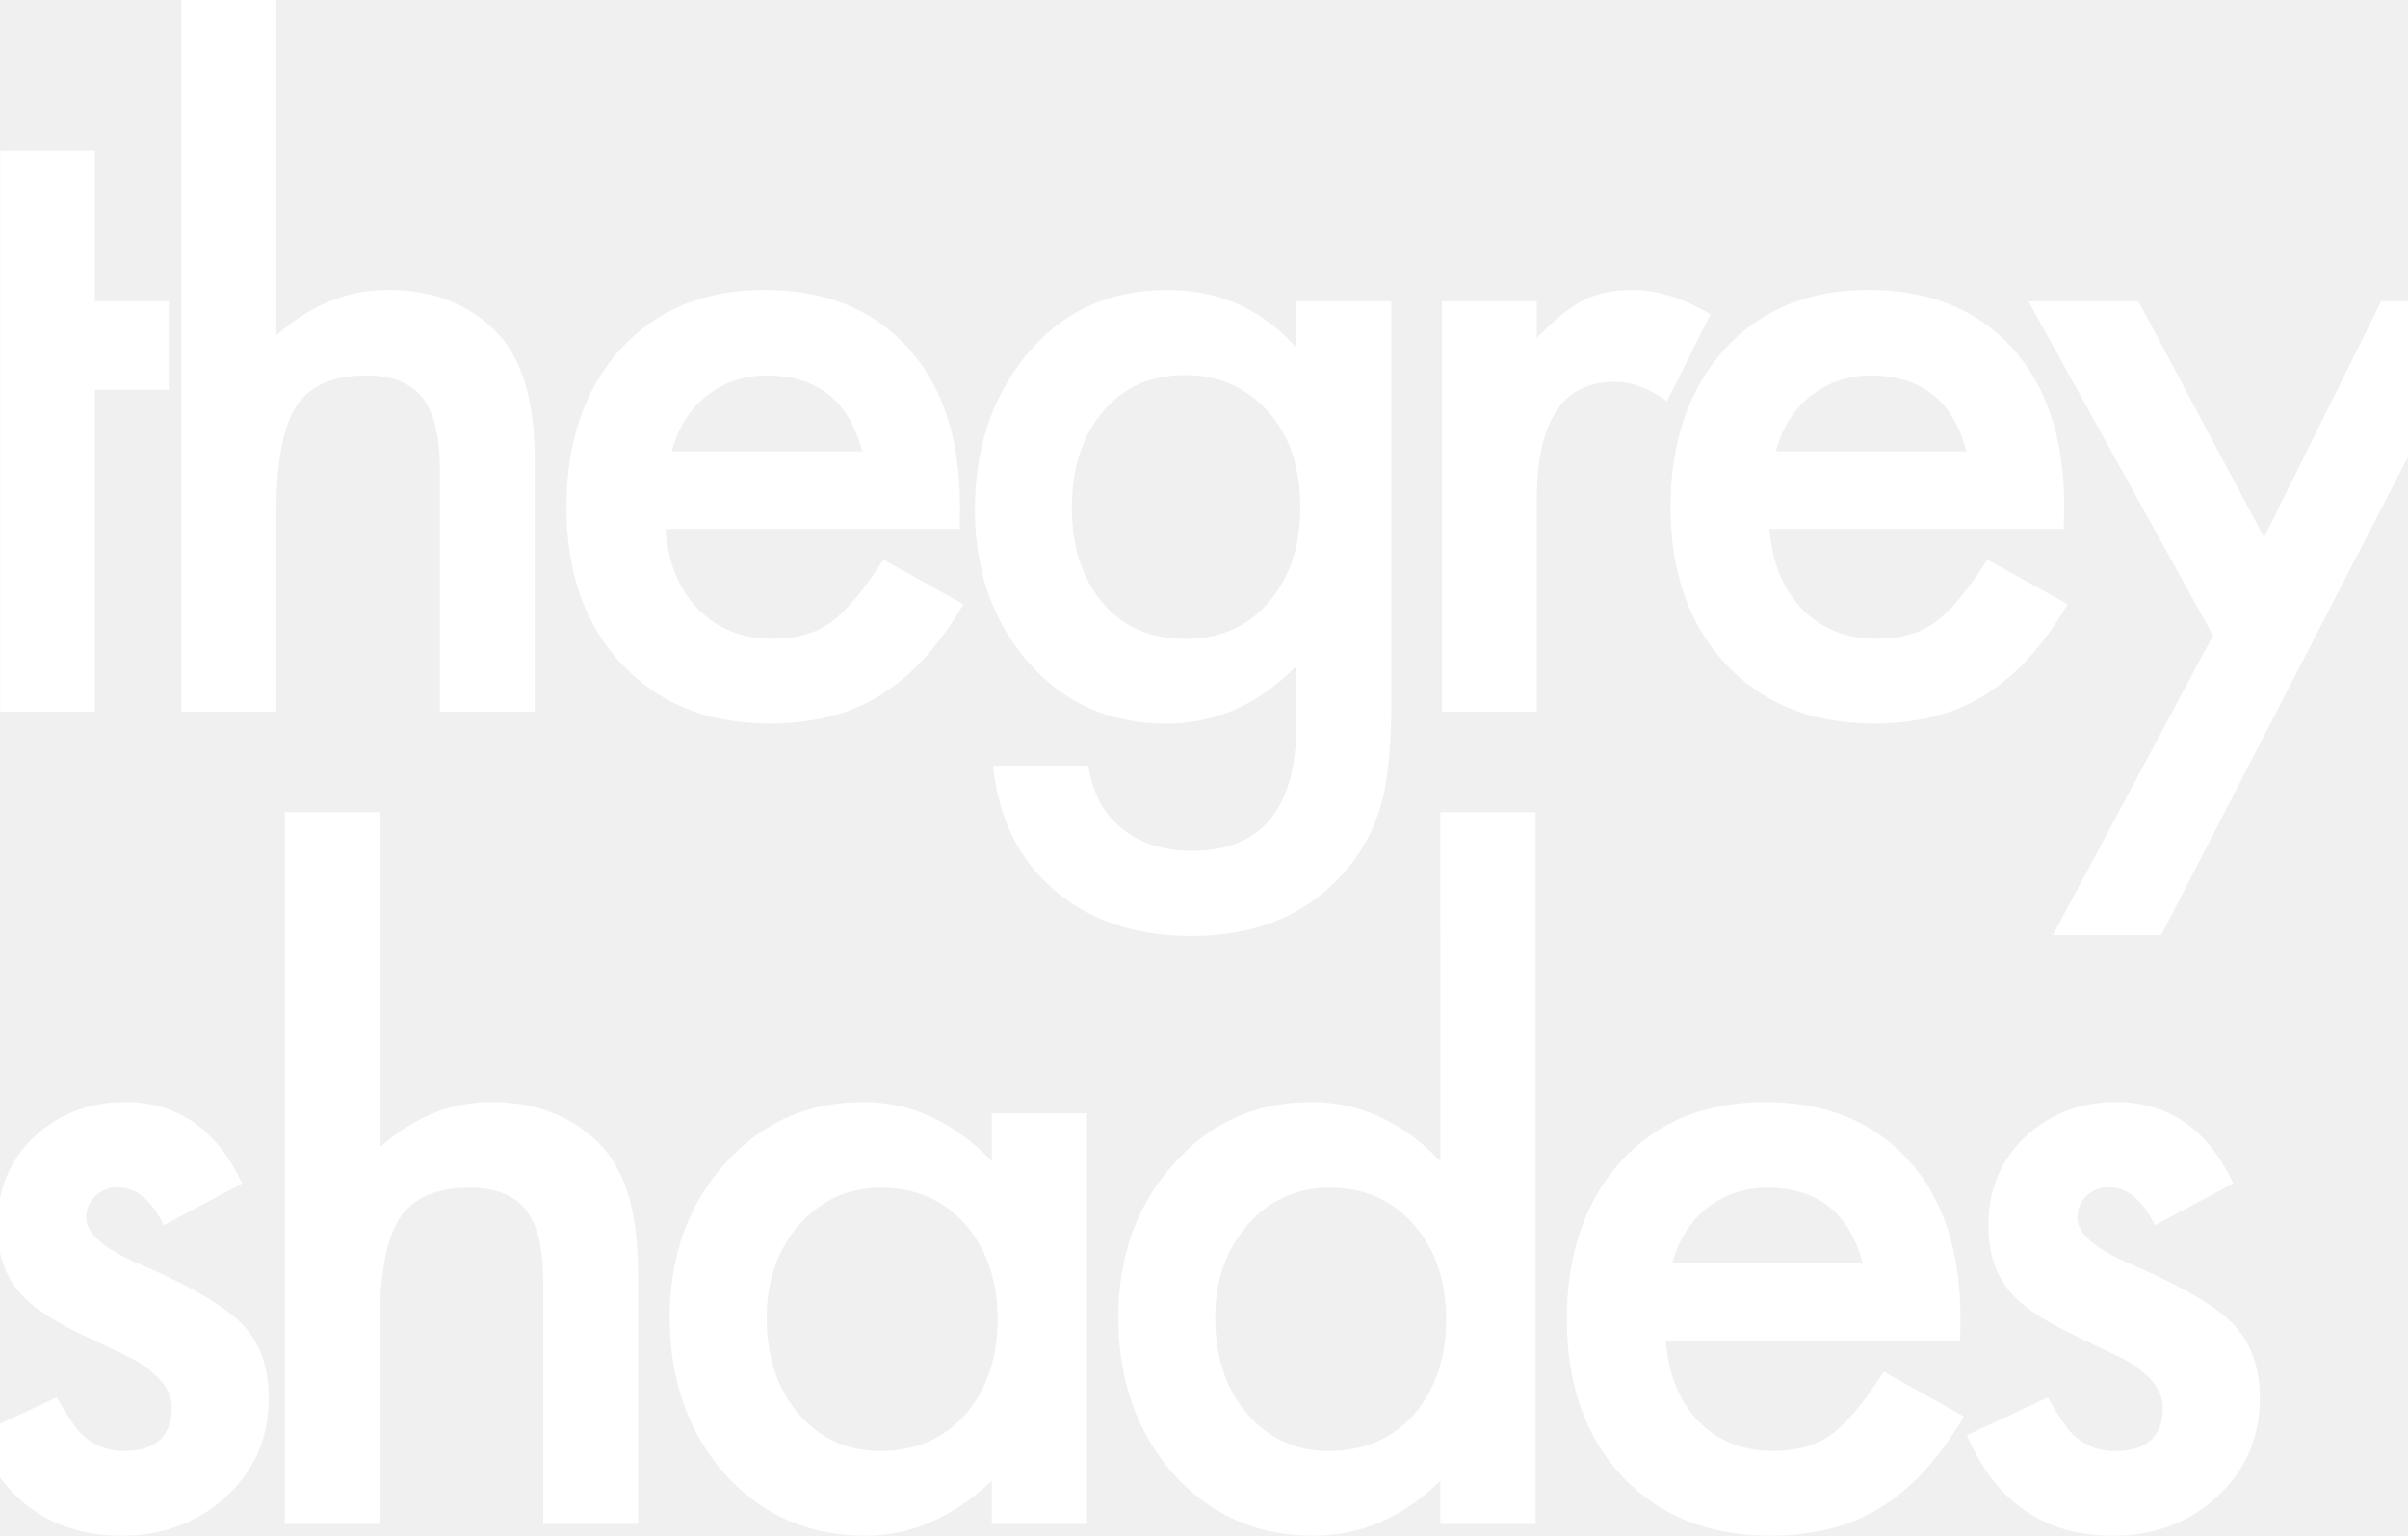
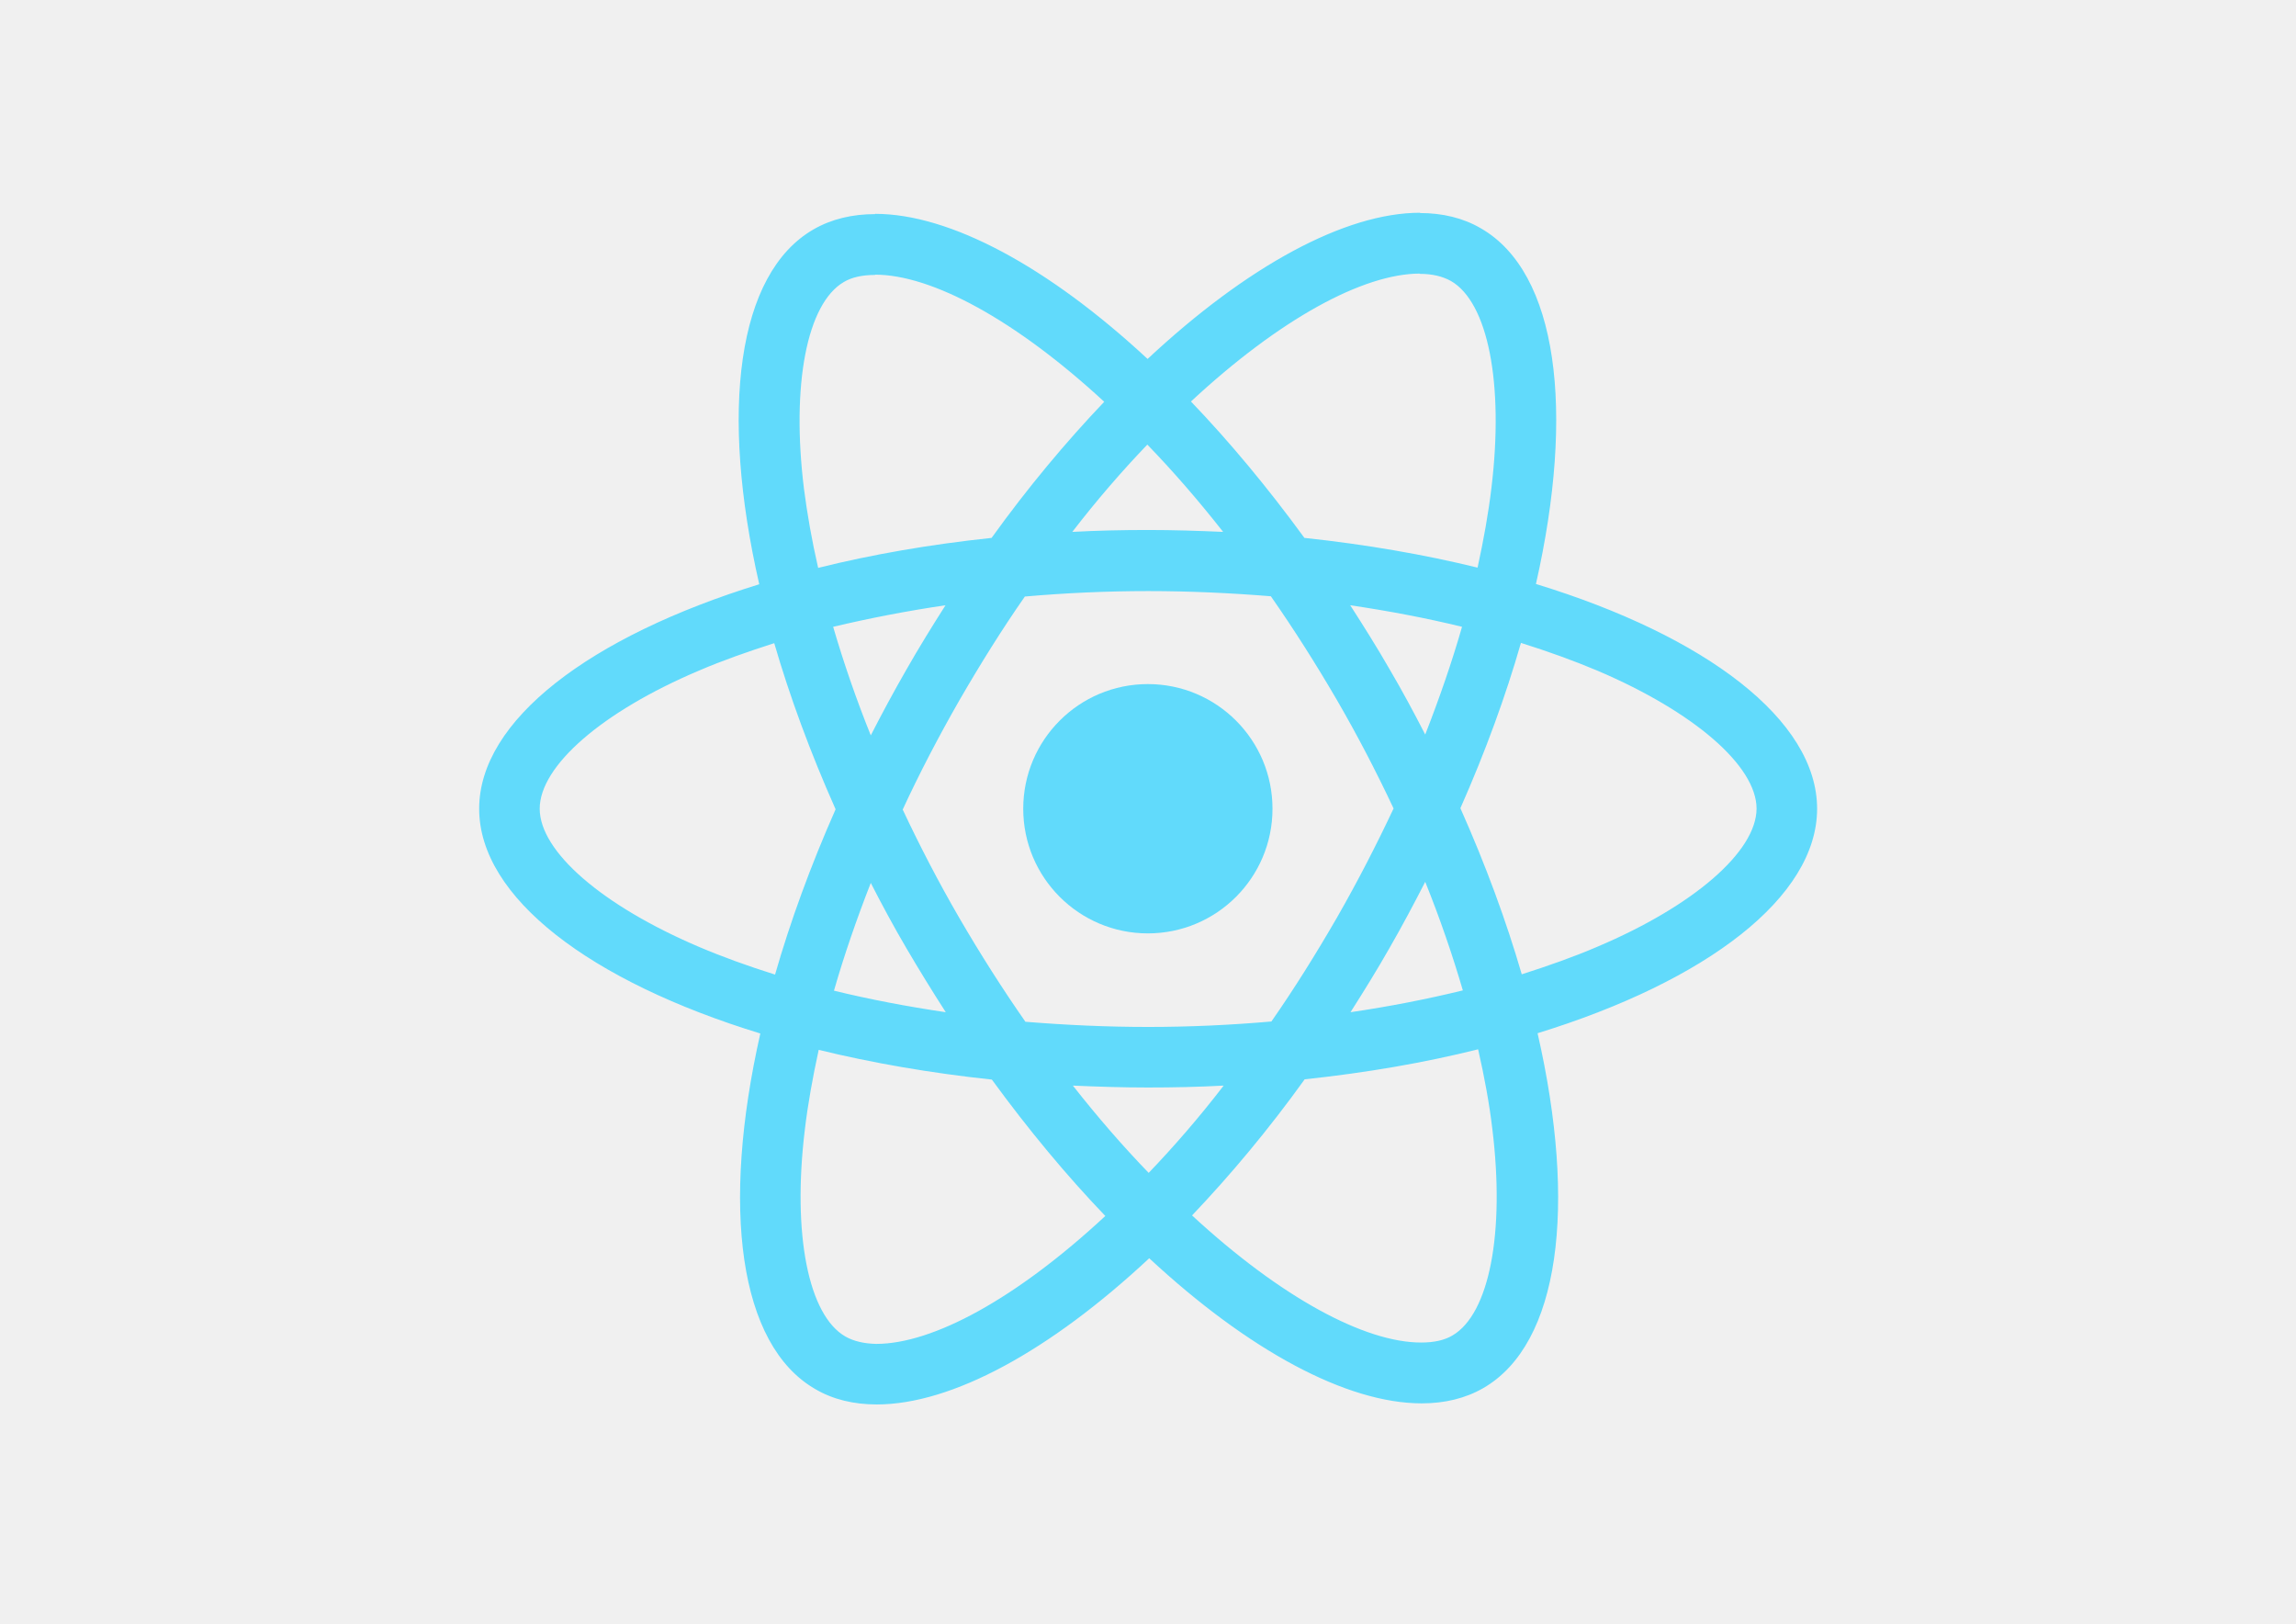
- <svg xmlns="http://www.w3.org/2000/svg" viewBox="0 0 1500 956.82">
-   <path d="M177.44 506h59.08v209q31.5-28.37 69.57-28.36 43.34 0 69.32 28.1 22.05 24.42 22.06 78v156.73h-59.08V798.23q0-30.72-10.9-44.5t-35.05-13.79q-31 0-43.58 19.17-12.35 19.44-12.34 66.69v123.67h-59.08zM617.8 693.73h59.34v255.74H617.8v-26.78q-36.49 34.13-78.51 34.13-53 0-87.69-38.33-34.41-39.12-34.4-97.68 0-57.49 34.4-95.83t86.12-38.34q44.63 0 80.08 36.76zM477.59 820.81q0 36.77 19.69 59.87 20.22 23.37 50.94 23.32 32.82 0 53-22.58 20.21-23.36 20.21-59.34t-20.21-59.33q-20.22-22.8-52.48-22.81-30.45 0-50.93 23.11-20.22 23.37-20.22 57.76zM897.21 506h59.33v443.47h-59.33v-26.78q-34.94 34.13-79 34.13-52.53 0-87.18-38.33-34.39-39.12-34.39-97.68 0-57.24 34.39-95.57 34.14-38.6 85.86-38.6 44.89 0 80.35 36.76zM757 820.81q0 36.77 19.69 59.87 20.22 23.37 50.94 23.36 32.82 0 53-22.58 20.21-23.36 20.21-59.34t-20.21-59.33q-20.24-22.85-52.52-22.85-30.45 0-50.94 23.11Q757 786.42 757 820.81zM1221 835.52h-183.28q2.35 31.5 20.48 50.15 18.12 18.33 46.47 18.33 22.07 0 36.5-10.5 14.17-10.5 32.29-38.86l49.89 27.83a197.94 197.94 0 0 1-24.42 33.74 129.62 129.62 0 0 1-27.57 23.11 110.45 110.45 0 0 1-31.77 13.26 154.71 154.71 0 0 1-37 4.2q-57.24 0-91.89-36.76Q976 883 976 821.86q0-60.65 33.61-98.2 33.87-37 89.79-37 56.44 0 89.27 36 32.57 35.71 32.56 99zm-60.65-48.32q-12.35-47.2-59.62-47.26a61.14 61.14 0 0 0-20.21 3.29 57.94 57.94 0 0 0-17.2 9.45 59.91 59.91 0 0 0-13.26 14.83 68.72 68.72 0 0 0-8.4 19.69zM1391.17 737.32l-48.84 26q-11.55-23.62-28.62-23.63a19.72 19.72 0 0 0-13.91 5.38 18 18 0 0 0-5.78 13.79q0 14.7 34.14 29.14 47 20.22 63.27 37.29t16.28 45.94q0 37-27.3 62-26.54 23.63-64.07 23.63-64.33 0-91.11-62.75l50.41-23.37q10.5 18.38 16 23.37a36.53 36.53 0 0 0 25.73 10q29.94 0 29.93-27.3 0-15.75-23.1-29.41-8.94-4.46-17.86-8.66t-18.09-8.74q-25.74-12.6-36.24-25.2-13.4-16-13.39-41.23 0-33.33 22.84-55.13 23.37-21.8 56.72-21.8 49.1 0 72.99 50.68zM151.14 825.28Q134.87 808.21 87.86 788q-34.12-14.43-34.13-29.14a18 18 0 0 1 5.78-13.79 19.68 19.68 0 0 1 13.91-5.38q17.07 0 28.62 23.63l48.84-26q-23.9-50.67-73-50.68-33.36 0-56.72 21.8A71 71 0 0 0 0 746.49v33.68a56 56 0 0 0 11.72 24.63Q22.22 817.4 48 830q9.19 4.47 18.12 8.67t17.85 8.66Q107 861 107 876.74 107 904 77.1 904a36.53 36.53 0 0 1-25.73-10q-5.52-5-16-23.37L0 887.09v33.52q27.2 36.2 76.05 36.21 37.55 0 64.06-23.63 27.31-24.95 27.31-62 0-28.84-16.28-45.91zM59.18 242.87v200.6H.11V94h59.07v93.73h45.95v55.14zM113.05 0h59.08v209q31.5-28.35 69.58-28.36 43.32 0 69.31 28.1 22.07 24.42 22.06 78v156.73H274V292.23q0-30.72-10.9-44.5t-35.05-13.79q-31 0-43.58 19.17-12.34 19.44-12.34 66.69v123.67h-59.08zM597.78 329.52H414.51Q416.88 361 435 379.67 453.11 398 481.47 398q22 0 36.49-10.5 14.19-10.5 32.3-38.86l49.88 27.83a198.47 198.47 0 0 1-24.41 33.74 129.87 129.87 0 0 1-27.57 23.11 110.69 110.69 0 0 1-31.77 13.26 154.71 154.71 0 0 1-37 4.2q-57.25 0-91.9-36.76-34.67-37-34.66-98.2 0-60.65 33.61-98.2 33.87-37 89.8-37 56.44 0 89.27 36Q598 252.33 598 315.6zm-60.65-48.32q-12.35-47.25-59.6-47.26a61.16 61.16 0 0 0-20.22 3.29 57.94 57.94 0 0 0-17.2 9.45 60.11 60.11 0 0 0-13.26 14.83 69.28 69.28 0 0 0-8.4 19.69zM866.69 437.43q0 18.12-1.18 31.9a222.52 222.52 0 0 1-3.29 24.29q-6.3 28.88-24.68 49.62-34.65 39.91-95.31 39.91-51.19 0-84.28-27.57-34.14-28.35-39.38-78.5h59.34q3.4 18.9 11.29 29.14 18.38 23.89 53.56 23.89 64.85 0 64.85-79.55v-35.71q-35.19 36-81.13 36-52.26 0-85.6-37.81-33.6-38.33-33.6-95.83 0-55.93 31.24-95.05 33.6-41.49 88.75-41.49 48.3 0 80.34 36v-28.94h59.08zM810 316.12q0-37.28-20-59.6-20.22-22.84-51.73-22.84-33.6 0-53 24.94-17.6 22.32-17.59 57.77 0 34.92 17.59 57.24 19.15 24.42 53 24.41t53.57-24.68Q810 351.06 810 316.12zM898.24 187.73h59.07v22.84q16.29-17.06 28.89-23.36 12.85-6.57 30.45-6.57 23.37 0 48.84 15.23l-27 54.09q-16.82-12.08-32.83-12.08-48.3 0-48.31 73v132.6h-59.11zM1285.56 329.52h-183.27q2.37 31.5 20.48 50.15 18.12 18.33 46.47 18.33 22.07 0 36.5-10.5 14.17-10.5 32.3-38.86l49.88 27.83a197.94 197.94 0 0 1-24.42 33.74 129.62 129.62 0 0 1-27.57 23.11 110.45 110.45 0 0 1-31.77 13.26 154.71 154.71 0 0 1-37 4.2q-57.24 0-91.89-36.76-34.66-37-34.66-98.2 0-60.65 33.61-98.2 33.87-37 89.79-37 56.44 0 89.27 36 32.57 35.71 32.56 99zm-60.65-48.32q-12.35-47.25-59.61-47.26a61.14 61.14 0 0 0-20.21 3.29 57.94 57.94 0 0 0-17.2 9.45 59.91 59.91 0 0 0-13.26 14.83 68.72 68.72 0 0 0-8.4 19.69z" fill="#fff" />
-   <path fill="#fff" d="M1500 187.73h-16.69l-72.99 147.04-78.25-147.04h-68.52l115 208.21-99.78 186.69h67.48L1500 284.64v-96.91z" />
+ <svg xmlns="http://www.w3.org/2000/svg" viewBox="0 0 841.9 595.3">
+   <g fill="#61DAFB">
+     <path d="M666.3 296.5c0-32.5-40.7-63.3-103.1-82.4 14.4-63.6 8-114.2-20.2-130.4-6.5-3.8-14.1-5.6-22.4-5.6v22.3c4.6 0 8.3.9 11.4 2.6 13.6 7.8 19.5 37.5 14.9 75.7-1.1 9.4-2.9 19.3-5.1 29.4-19.6-4.8-41-8.5-63.5-10.9-13.5-18.5-27.5-35.3-41.6-50 32.6-30.3 63.2-46.9 84-46.9V78c-27.5 0-63.5 19.6-99.9 53.6-36.4-33.8-72.4-53.2-99.9-53.2v22.3c20.7 0 51.4 16.5 84 46.6-14 14.7-28 31.4-41.3 49.9-22.6 2.4-44 6.1-63.6 11-2.3-10-4-19.7-5.2-29-4.7-38.2 1.1-67.9 14.6-75.8 3-1.8 6.9-2.6 11.5-2.6V78.5c-8.4 0-16 1.8-22.6 5.6-28.1 16.2-34.4 66.7-19.9 130.1-62.2 19.2-102.7 49.9-102.7 82.3 0 32.5 40.7 63.3 103.1 82.4-14.4 63.6-8 114.2 20.2 130.4 6.5 3.8 14.1 5.6 22.5 5.6 27.5 0 63.5-19.6 99.9-53.6 36.4 33.8 72.4 53.2 99.9 53.2 8.4 0 16-1.8 22.6-5.6 28.1-16.2 34.4-66.7 19.9-130.1 62-19.1 102.5-49.9 102.5-82.3zm-130.2-66.7c-3.7 12.9-8.3 26.2-13.5 39.5-4.1-8-8.4-16-13.1-24-4.6-8-9.5-15.8-14.4-23.4 14.2 2.1 27.9 4.7 41 7.9zm-45.8 106.5c-7.8 13.5-15.8 26.3-24.1 38.2-14.9 1.3-30 2-45.2 2-15.1 0-30.2-.7-45-1.9-8.3-11.9-16.4-24.6-24.2-38-7.6-13.1-14.5-26.4-20.8-39.8 6.2-13.4 13.2-26.8 20.7-39.9 7.8-13.5 15.8-26.3 24.1-38.2 14.9-1.3 30-2 45.2-2 15.1 0 30.2.7 45 1.9 8.3 11.9 16.4 24.6 24.2 38 7.6 13.1 14.5 26.4 20.8 39.8-6.3 13.4-13.2 26.8-20.7 39.9zm32.3-13c5.4 13.4 10 26.8 13.8 39.8-13.1 3.2-26.9 5.9-41.2 8 4.9-7.7 9.8-15.6 14.4-23.7 4.6-8 8.9-16.1 13-24.1zM421.2 430c-9.3-9.6-18.6-20.3-27.8-32 9 .4 18.2.7 27.5.7 9.4 0 18.7-.2 27.8-.7-9 11.7-18.3 22.4-27.5 32zm-74.4-58.9c-14.2-2.1-27.9-4.7-41-7.9 3.7-12.9 8.3-26.2 13.5-39.5 4.1 8 8.4 16 13.1 24 4.7 8 9.5 15.8 14.4 23.4zM420.7 163c9.3 9.6 18.6 20.3 27.8 32-9-.4-18.2-.7-27.5-.7-9.4 0-18.7.2-27.8.7 9-11.7 18.3-22.4 27.5-32zm-74 58.9c-4.9 7.7-9.8 15.6-14.4 23.7-4.6 8-8.9 16-13 24-5.4-13.4-10-26.8-13.8-39.8 13.1-3.1 26.9-5.8 41.2-7.9zm-90.5 125.2c-35.4-15.1-58.3-34.9-58.3-50.6 0-15.7 22.9-35.6 58.3-50.6 8.6-3.7 18-7 27.7-10.1 5.7 19.6 13.2 40 22.5 60.9-9.2 20.8-16.6 41.1-22.2 60.6-9.9-3.1-19.3-6.5-28-10.2zM310 490c-13.6-7.8-19.5-37.5-14.9-75.7 1.1-9.4 2.9-19.3 5.1-29.4 19.6 4.8 41 8.5 63.5 10.9 13.5 18.5 27.5 35.3 41.6 50-32.6 30.3-63.2 46.9-84 46.9-4.5-.1-8.3-1-11.3-2.7zm237.2-76.2c4.7 38.2-1.1 67.9-14.6 75.8-3 1.8-6.9 2.6-11.5 2.6-20.7 0-51.4-16.5-84-46.6 14-14.7 28-31.4 41.3-49.9 22.6-2.4 44-6.1 63.6-11 2.3 10.1 4.1 19.8 5.2 29.1zm38.5-66.7c-8.6 3.7-18 7-27.7 10.1-5.7-19.6-13.2-40-22.5-60.9 9.2-20.8 16.6-41.1 22.2-60.6 9.9 3.1 19.3 6.5 28.1 10.2 35.4 15.1 58.3 34.9 58.3 50.6-.1 15.7-23 35.6-58.4 50.6zM320.8 78.4z" />
+     <circle cx="420.9" cy="296.5" r="45.7" />
+     <path d="M520.5 78.1z" />
+   </g>
</svg>
